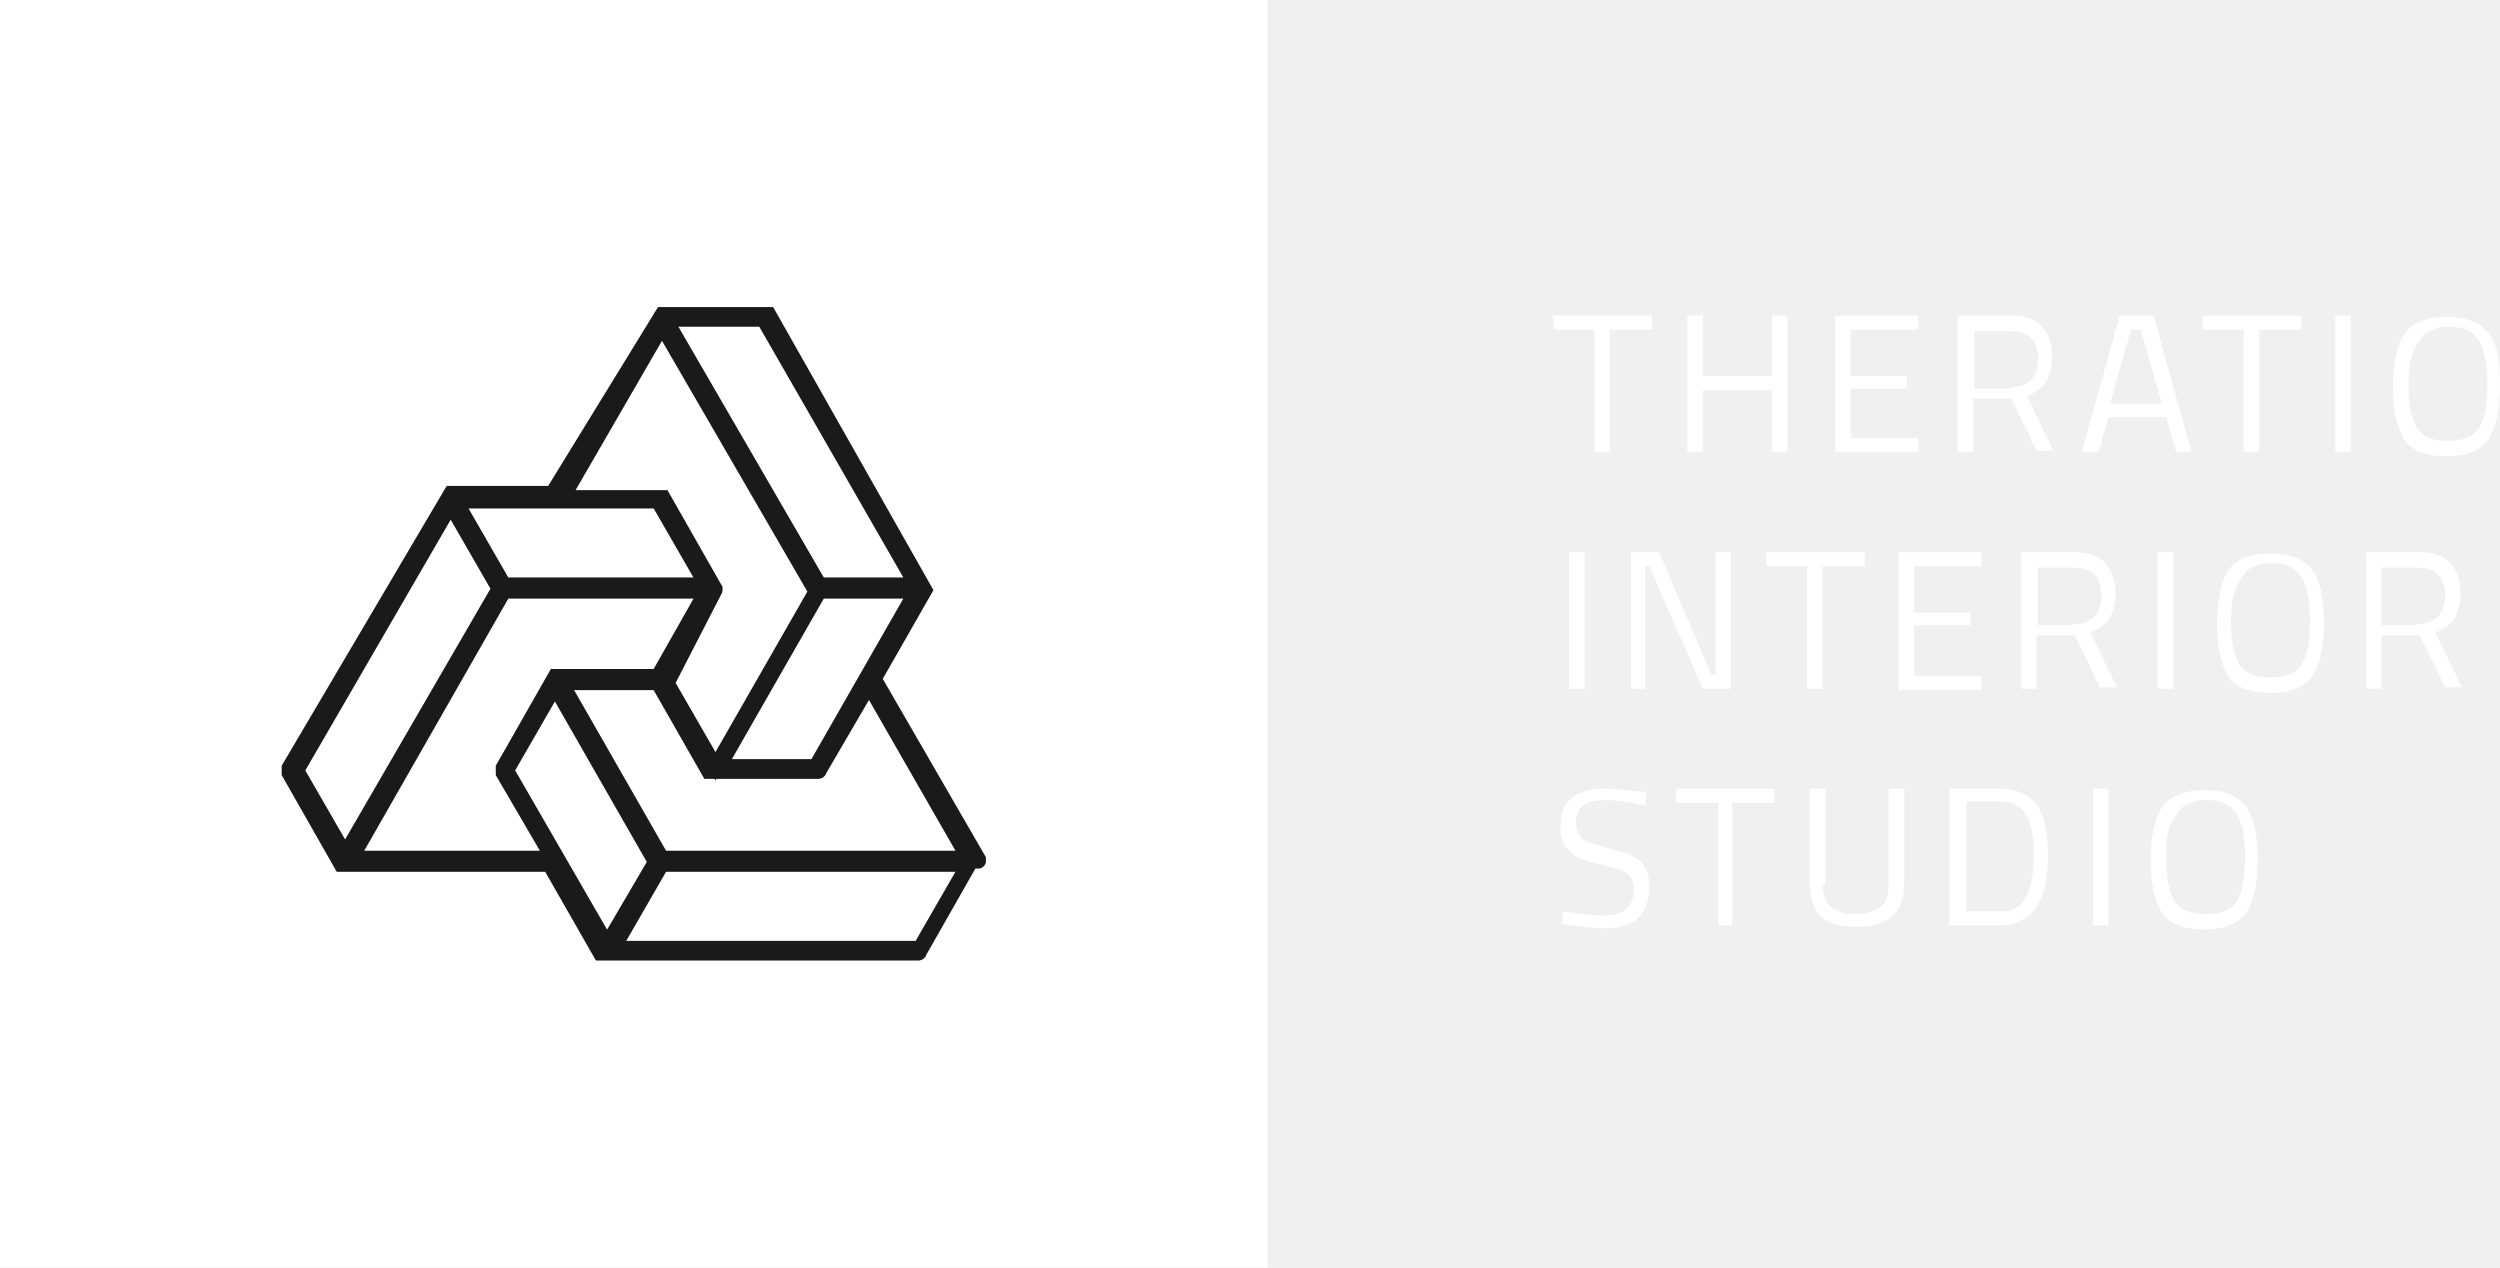
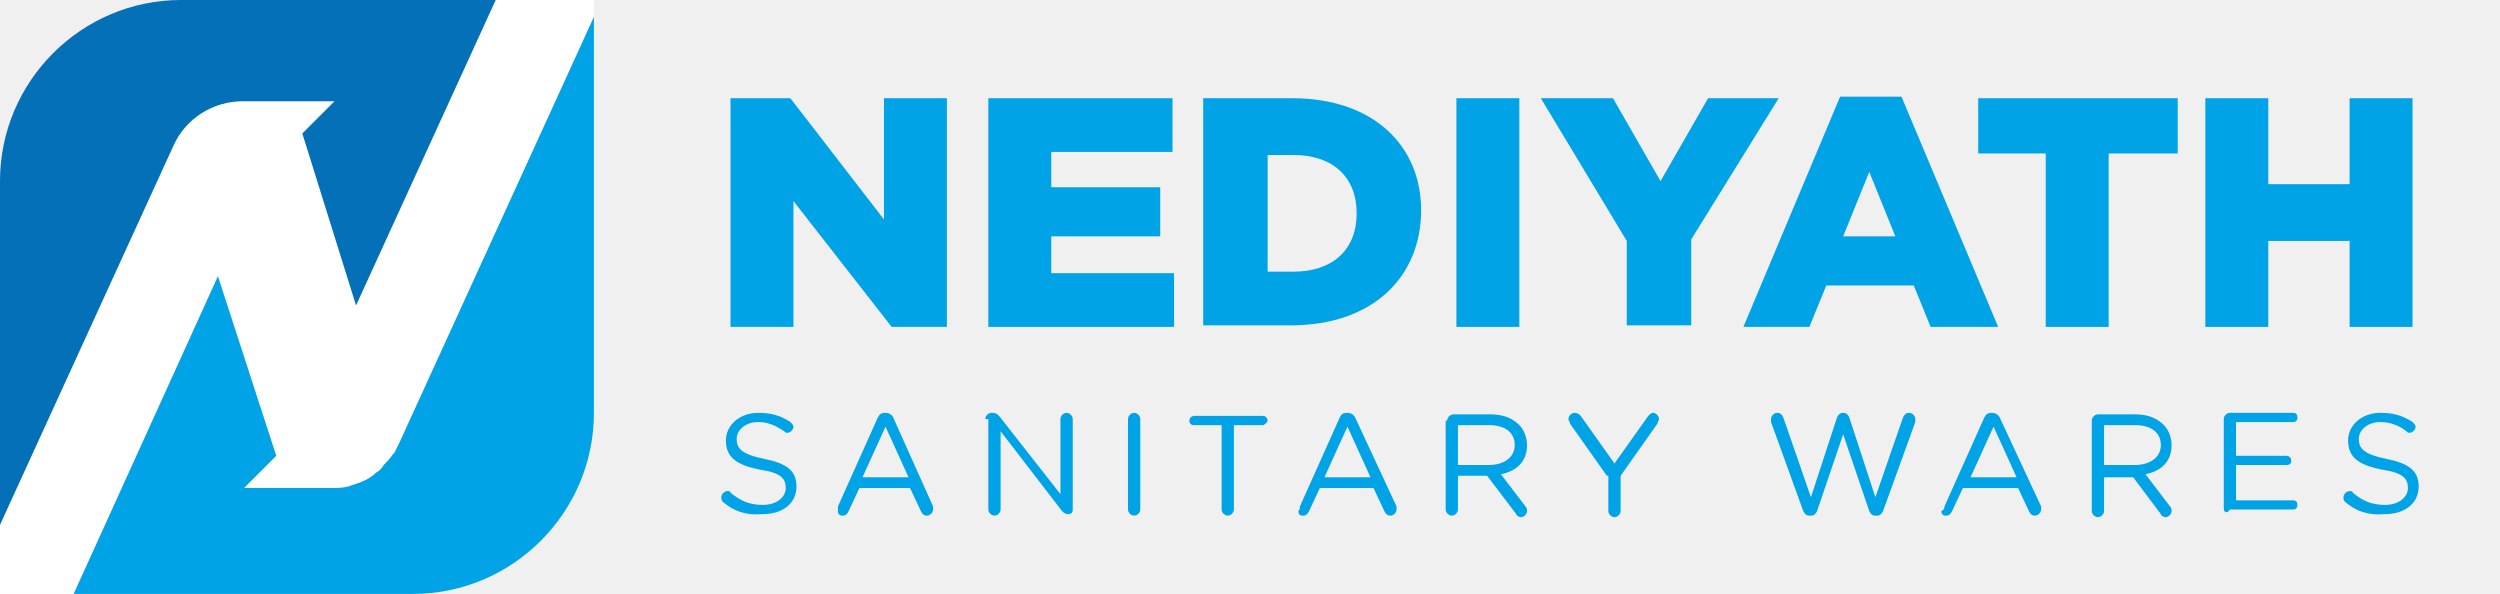
- <svg xmlns="http://www.w3.org/2000/svg" version="1.1" id="Layer_1" x="0px" y="0px" viewBox="0 0 177.5 90" style="enable-background:new 0 0 177.5 90;" xml:space="preserve">
+ <svg xmlns="http://www.w3.org/2000/svg" version="1.1" id="Layer_1" x="0px" y="0px" viewBox="0 0 162.9 38.7" style="enable-background:new 0 0 162.9 38.7;" xml:space="preserve">
  <style type="text/css">
- 	.st0{fill:#FFFFFF;}
- 	.st1{fill:#1A1A1A;stroke:#1A1A1A;stroke-miterlimit:10;}
+ 	.st0{fill:#01A3E7;}
+ 	.st1{fill:#FFFFFF;}
+ 	.st2{fill:#0370B8;}
</style>
  <g>
-     <rect class="st0" width="90" height="90" />
-     <path class="st1" d="M69.5,61.1C69.5,61.1,69.5,61.1,69.5,61.1C69.5,61.1,69.5,61.1,69.5,61.1c0-0.1,0-0.1,0-0.1c0,0,0,0,0,0   l-7.4-12.8l3.6-6.3c0,0,0,0,0,0c0,0,0,0,0,0c0,0,0,0,0,0c0,0,0,0,0,0c0,0,0,0,0,0s0,0,0,0c0,0,0,0,0,0c0,0,0,0,0,0c0,0,0,0,0,0   c0,0,0,0,0,0L54.6,22.3c0,0,0,0,0,0c0,0,0,0,0,0c0,0,0,0,0,0c0,0,0,0,0,0c0,0,0,0-0.1,0c0,0,0,0,0,0h-7.5c0,0,0,0,0,0c0,0,0,0,0,0   c0,0,0,0,0,0c0,0,0,0,0,0c0,0,0,0,0,0c0,0,0,0,0,0c0,0,0,0,0,0c0,0,0,0,0,0c0,0,0,0,0,0c0,0,0,0,0,0L39.2,35H32c0,0,0,0,0,0   c0,0,0,0,0,0c0,0,0,0,0,0c0,0,0,0,0,0c0,0,0,0,0,0c0,0,0,0,0,0c0,0,0,0,0,0c0,0,0,0,0,0c0,0,0,0,0,0c0,0,0,0,0,0L20.5,54.5   c0,0,0,0,0,0c0,0,0,0,0,0.1c0,0,0,0,0,0.1c0,0,0,0,0,0.1c0,0,0,0,0,0.1c0,0,0,0,0,0l3.7,6.5c0,0,0,0,0,0c0,0,0,0,0,0c0,0,0,0,0,0   c0,0,0,0,0,0c0,0,0,0,0,0c0,0,0,0,0,0c0,0,0.1,0,0.1,0c0,0,0,0,0,0c0,0,0,0,0,0c0,0,0,0,0,0h14.7l3.6,6.3c0,0,0,0,0,0c0,0,0,0,0,0   c0,0,0,0,0,0c0,0,0,0,0,0c0,0,0,0,0,0c0,0,0,0,0,0c0,0,0.1,0,0.1,0c0,0,0,0,0,0c0,0,0,0,0,0c0,0,0,0,0,0h22.4c0,0,0.1,0,0.1,0   c0,0,0,0,0,0c0,0,0.1,0,0.1-0.1c0,0,0,0,0,0l3.7-6.5c0,0,0,0,0,0c0,0,0,0,0,0C69.5,61.2,69.5,61.2,69.5,61.1   C69.5,61.2,69.5,61.2,69.5,61.1C69.5,61.2,69.5,61.1,69.5,61.1C69.5,61.1,69.5,61.1,69.5,61.1z M65.3,67.3H43.6l3.4-5.9h21.7   L65.3,67.3z M36,54.7l3.4-5.9l7.1,12.4L43.1,67L36,54.7z M68.7,60.9H47l-7.1-12.4h6.8l3.6,6.3c0,0,0,0,0,0c0,0,0,0,0,0c0,0,0,0,0,0   c0,0,0,0,0,0c0,0,0,0,0,0c0,0,0,0,0,0c0,0,0.1,0,0.1,0c0,0,0,0,0,0c0,0,0,0,0,0c0,0,0,0,0,0H58c0,0,0.1,0,0.1,0c0,0,0,0,0,0   c0,0,0.1,0,0.1-0.1c0,0,0,0,0,0l3.5-6L68.7,60.9z M21.1,54.7L32,35.9l3.4,5.9L24.5,60.6L21.1,54.7z M35.8,41.5l-3.4-5.9h7h7.3   l3.4,5.9H35.8z M50.8,41.9C50.8,41.9,50.8,41.9,50.8,41.9C50.8,41.9,50.8,41.9,50.8,41.9C50.9,41.8,50.9,41.8,50.8,41.9   c0-0.1,0-0.1,0-0.1c0,0,0,0,0,0s0,0,0,0c0,0,0,0,0,0c0,0,0,0,0,0c0,0,0,0,0,0c0,0,0,0,0,0l-3.7-6.5c0,0,0,0,0,0c0,0,0,0,0,0   c0,0,0,0,0,0c0,0,0,0,0,0c0,0,0,0-0.1,0c0,0,0,0,0,0h-7l7-12.1l10.9,18.8l-7.1,12.4l-3.4-5.9L50.8,41.9z M54.2,22.7L65,41.5h-6.8   L47.3,22.7H54.2z M57.9,54.4h-6.8L58.2,42H65L57.9,54.4z M25,60.9L35.8,42h14.3L46.7,48h-7.3c0,0,0,0,0,0c0,0,0,0,0,0c0,0,0,0,0,0   c0,0,0,0,0,0c0,0,0,0,0,0c0,0,0,0,0,0c0,0,0,0,0,0c0,0,0,0,0,0c0,0,0,0,0,0c0,0,0,0,0,0l-3.7,6.5c0,0,0,0,0,0c0,0,0,0,0,0.1   c0,0,0,0,0,0.1c0,0,0,0,0,0.1c0,0,0,0,0,0.1c0,0,0,0,0,0l3.5,6H25z" />
+     <g>
+       <path class="st0" d="M47.7,6.4h3.8l6.1,7.9V6.4h4.1v14.9h-3.6l-6.4-8.2v8.2h-4.1V6.4z" />
+       <path class="st0" d="M64.4,6.4h12v3.5h-7.9v2.3h7.1v3.2h-7.1v2.4h8v3.5H64.4V6.4z" />
+       <path class="st0" d="M78.5,6.4h5.7c5.3,0,8.4,3.1,8.4,7.3v0c0,4.3-3.1,7.5-8.5,7.5h-5.7V6.4z M84.3,17.7c2.5,0,4.1-1.4,4.1-3.8v0    c0-2.4-1.6-3.8-4.1-3.8h-1.7v7.6H84.3z" />
+       <path class="st0" d="M94.9,6.4H99v14.9h-4.1V6.4z" />
+       <path class="st0" d="M106,15.7l-5.6-9.3h4.7l3.1,5.4l3.1-5.4h4.6l-5.7,9.2v5.6H106V15.7z" />
+       <path class="st0" d="M119.9,6.3h4l6.3,15h-4.4l-1.1-2.7H119l-1.1,2.7h-4.3L119.9,6.3z M123.5,15.4l-1.7-4.2l-1.7,4.2H123.5z" />
+       <path class="st0" d="M133.4,10h-4.5V6.4h13V10h-4.5v11.3h-4.1V10z" />
+       <path class="st0" d="M143.7,6.4h4.1V12h5.3V6.4h4.1v14.9h-4.1v-5.6h-5.3v5.6h-4.1V6.4z" />
+     </g>
  </g>
  <g>
-     <path class="st0" d="M110.3,23.4v-1h7v1h-3v8.7h-1.1v-8.7H110.3z" />
-     <path class="st0" d="M125.8,32.1v-4.4h-4.9v4.4h-1.1v-9.7h1.1v4.3h4.9v-4.3h1.1v9.7H125.8z" />
-     <path class="st0" d="M130.3,32.1v-9.7h5.9v1h-4.8v3.3h4v0.9h-4v3.5h4.8v1H130.3z" />
-     <path class="st0" d="M140.1,28.4v3.7h-1.1v-9.7h3.6c1,0,1.8,0.2,2.3,0.7c0.5,0.5,0.8,1.2,0.8,2.2c0,1.5-0.6,2.4-1.8,2.8l1.9,3.9   h-1.2l-1.8-3.7H140.1z M142.7,27.5c1.3,0,2-0.7,2-2c0-1.4-0.7-2-2-2h-2.5v4.1H142.7z" />
-     <path class="st0" d="M147.8,32.1l2.7-9.7h2.4l2.7,9.7h-1.1l-0.7-2.5h-4.1l-0.7,2.5H147.8z M151.3,23.4l-1.5,5.3h3.7l-1.5-5.3H151.3   z" />
-     <path class="st0" d="M156.4,23.4v-1h7v1h-3v8.7h-1.1v-8.7H156.4z" />
-     <path class="st0" d="M165.8,32.1v-9.7h1.1v9.7H165.8z" />
-     <path class="st0" d="M177.5,27.4c0,1.7-0.3,3-0.8,3.8c-0.6,0.8-1.6,1.2-3,1.2s-2.5-0.4-3-1.2s-0.8-2-0.8-3.7s0.3-3,0.8-3.8   c0.6-0.8,1.6-1.2,3-1.2s2.4,0.4,3,1.2C177.3,24.4,177.5,25.6,177.5,27.4z M171,27.3c0,1.4,0.2,2.4,0.6,3.1c0.4,0.6,1.1,0.9,2.2,0.9   s1.8-0.3,2.2-0.9c0.4-0.6,0.6-1.6,0.6-3.1c0-1.4-0.2-2.5-0.6-3.1c-0.4-0.7-1.1-1-2.1-1s-1.8,0.3-2.1,1   C171.2,24.9,171,25.9,171,27.3z" />
-     <path class="st0" d="M111.4,48.9v-9.7h1.1v9.7H111.4z" />
-     <path class="st0" d="M115.8,48.9v-9.7h2l3.7,8.7h0.3v-8.7h1.1v9.7h-2l-3.8-8.7h-0.3v8.7H115.8z" />
-     <path class="st0" d="M125.4,40.2v-1h7v1h-3v8.7h-1.1v-8.7H125.4z" />
-     <path class="st0" d="M134.8,48.9v-9.7h5.9v1h-4.8v3.3h4v0.9h-4V48h4.8v1H134.8z" />
-     <path class="st0" d="M144.6,45.2v3.7h-1.1v-9.7h3.6c1,0,1.8,0.2,2.3,0.7c0.5,0.5,0.8,1.2,0.8,2.2c0,1.5-0.6,2.4-1.8,2.8l1.9,3.9   h-1.2l-1.8-3.7H144.6z M147.2,44.3c1.3,0,2-0.7,2-2c0-1.4-0.7-2-2-2h-2.5v4.1H147.2z" />
-     <path class="st0" d="M153.2,48.9v-9.7h1.1v9.7H153.2z" />
-     <path class="st0" d="M165,44.2c0,1.7-0.3,3-0.8,3.8c-0.6,0.8-1.6,1.2-3,1.2s-2.5-0.4-3-1.2s-0.8-2-0.8-3.7s0.3-3,0.8-3.8   c0.6-0.8,1.6-1.2,3-1.2s2.4,0.4,3,1.2C164.7,41.2,165,42.4,165,44.2z M158.4,44.1c0,1.4,0.2,2.4,0.6,3.1c0.4,0.6,1.1,0.9,2.2,0.9   s1.8-0.3,2.2-0.9c0.4-0.6,0.6-1.6,0.6-3.1c0-1.4-0.2-2.5-0.6-3.1c-0.4-0.7-1.1-1-2.1-1s-1.8,0.3-2.1,1   C158.6,41.7,158.4,42.7,158.4,44.1z" />
-     <path class="st0" d="M169.1,45.2v3.7H168v-9.7h3.6c1,0,1.8,0.2,2.3,0.7c0.5,0.5,0.8,1.2,0.8,2.2c0,1.5-0.6,2.4-1.8,2.8l1.9,3.9   h-1.2l-1.8-3.7H169.1z M171.6,44.3c1.3,0,2-0.7,2-2c0-1.4-0.7-2-2-2h-2.5v4.1H171.6z" />
-     <path class="st0" d="M114,56.8c-1.4,0-2.1,0.5-2.1,1.6c0,0.6,0.2,1,0.5,1.2c0.3,0.2,1,0.4,2,0.7c1,0.2,1.7,0.5,2.1,0.9   c0.4,0.3,0.6,0.9,0.6,1.7c0,2-1,3-3.1,3c-0.7,0-1.5-0.1-2.6-0.2l-0.5-0.1l0.1-0.9c1.3,0.2,2.2,0.3,2.9,0.3c1.4,0,2.1-0.6,2.1-1.9   c0-0.5-0.2-0.9-0.5-1.1c-0.3-0.2-0.9-0.4-1.7-0.6c-1.1-0.2-1.9-0.5-2.3-0.9c-0.5-0.4-0.7-1-0.7-1.9c0-1.7,1-2.6,3.1-2.6   c0.7,0,1.5,0.1,2.5,0.2l0.5,0.1l-0.1,0.9C115.5,56.9,114.6,56.8,114,56.8z" />
-     <path class="st0" d="M119,57v-1h7v1h-3v8.7H122V57H119z" />
-     <path class="st0" d="M129.4,62.8c0,1.4,0.8,2.1,2.3,2.1c0.8,0,1.4-0.2,1.8-0.5c0.4-0.3,0.6-0.9,0.6-1.6V56h1.1v6.7   c0,1.1-0.3,1.9-0.9,2.4s-1.4,0.7-2.5,0.7s-2-0.2-2.5-0.7s-0.8-1.3-0.8-2.4V56h1.1V62.8z" />
-     <path class="st0" d="M141.9,65.7h-3.5V56h3.5c1.6,0,2.6,0.6,3.1,1.9c0.3,0.7,0.4,1.7,0.4,2.8c0,2.4-0.6,4-1.8,4.6   C143.2,65.6,142.6,65.7,141.9,65.7z M144.4,60.7c0-1.9-0.4-3-1.2-3.5c-0.3-0.2-0.7-0.3-1.2-0.3h-2.4v7.8h2.4   C143.6,64.8,144.4,63.4,144.4,60.7z" />
-     <path class="st0" d="M148.6,65.7V56h1.1v9.7H148.6z" />
-     <path class="st0" d="M160.3,61c0,1.7-0.3,3-0.8,3.8c-0.6,0.8-1.6,1.2-3,1.2s-2.5-0.4-3-1.2s-0.8-2-0.8-3.7s0.3-3,0.8-3.8   c0.6-0.8,1.6-1.2,3-1.2s2.4,0.4,3,1.2C160,58,160.3,59.2,160.3,61z M153.8,60.9c0,1.4,0.2,2.4,0.6,3.1c0.4,0.6,1.1,0.9,2.2,0.9   s1.8-0.3,2.2-0.9c0.4-0.6,0.6-1.6,0.6-3.1c0-1.4-0.2-2.5-0.6-3.1c-0.4-0.7-1.1-1-2.1-1s-1.8,0.3-2.1,1   C153.9,58.5,153.8,59.5,153.8,60.9z" />
+     <g>
+       <path class="st0" d="M47.1,32.7c-0.1-0.1-0.1-0.2-0.1-0.3c0-0.2,0.2-0.4,0.4-0.4c0.1,0,0.2,0,0.2,0.1c0.6,0.5,1.2,0.8,2.1,0.8    c0.9,0,1.5-0.5,1.5-1.1v0c0-0.6-0.3-1-1.7-1.2c-1.5-0.3-2.2-0.8-2.2-1.9v0c0-1,0.9-1.8,2.1-1.8c0.9,0,1.5,0.2,2.1,0.6    c0.1,0.1,0.2,0.2,0.2,0.3c0,0.2-0.2,0.4-0.4,0.4c-0.1,0-0.1,0-0.2-0.1c-0.6-0.4-1.1-0.6-1.7-0.6c-0.8,0-1.4,0.5-1.4,1.1v0    c0,0.6,0.3,1,1.8,1.3c1.5,0.3,2.1,0.8,2.1,1.8v0c0,1.1-0.9,1.8-2.2,1.8C48.6,33.6,47.8,33.3,47.1,32.7z" />
+       <path class="st0" d="M54.6,33l2.6-5.8c0.1-0.2,0.2-0.3,0.5-0.3h0c0.2,0,0.4,0.1,0.5,0.3l2.6,5.8c0,0.1,0,0.1,0,0.2    c0,0.2-0.2,0.4-0.4,0.4c-0.2,0-0.3-0.1-0.4-0.3l-0.7-1.5H56l-0.7,1.5c-0.1,0.2-0.2,0.3-0.4,0.3c-0.2,0-0.3-0.1-0.3-0.3    C54.6,33.2,54.6,33.1,54.6,33z M59.2,31.1l-1.5-3.3l-1.5,3.3H59.2z" />
+       <path class="st0" d="M64.2,27.3c0-0.2,0.2-0.4,0.4-0.4h0.1c0.2,0,0.3,0.1,0.4,0.2l4,5.1v-4.9c0-0.2,0.2-0.4,0.4-0.4    c0.2,0,0.4,0.2,0.4,0.4v5.9c0,0.2-0.1,0.3-0.3,0.3h0c-0.2,0-0.3-0.1-0.4-0.2l-4-5.2v5.1c0,0.2-0.2,0.4-0.4,0.4    c-0.2,0-0.4-0.2-0.4-0.4V27.3z" />
+       <path class="st0" d="M73.5,27.3c0-0.2,0.2-0.4,0.4-0.4c0.2,0,0.4,0.2,0.4,0.4v5.9c0,0.2-0.2,0.4-0.4,0.4c-0.2,0-0.4-0.2-0.4-0.4    V27.3z" />
+       <path class="st0" d="M79.7,27.7h-1.9c-0.2,0-0.3-0.1-0.3-0.3s0.2-0.3,0.3-0.3h4.5c0.2,0,0.3,0.2,0.3,0.3s-0.2,0.3-0.3,0.3h-1.9    v5.5c0,0.2-0.2,0.4-0.4,0.4s-0.4-0.2-0.4-0.4V27.7z" />
+       <path class="st0" d="M84.7,33l2.6-5.8c0.1-0.2,0.2-0.3,0.5-0.3h0c0.2,0,0.4,0.1,0.5,0.3L91,33c0,0.1,0,0.1,0,0.2    c0,0.2-0.2,0.4-0.4,0.4c-0.2,0-0.3-0.1-0.4-0.3l-0.7-1.5H86l-0.7,1.5c-0.1,0.2-0.2,0.3-0.4,0.3c-0.2,0-0.3-0.1-0.3-0.3    C84.7,33.2,84.7,33.1,84.7,33z M89.3,31.1l-1.5-3.3l-1.5,3.3H89.3z" />
+       <path class="st0" d="M94.3,27.4c0-0.2,0.2-0.4,0.4-0.4h2.4c0.8,0,1.4,0.2,1.9,0.7c0.3,0.3,0.5,0.8,0.5,1.3v0    c0,1.1-0.7,1.7-1.7,1.9l1.6,2.1c0.1,0.1,0.1,0.2,0.1,0.3c0,0.2-0.2,0.4-0.4,0.4c-0.1,0-0.3-0.1-0.3-0.2L96.9,31H95v2.2    c0,0.2-0.2,0.4-0.4,0.4c-0.2,0-0.4-0.2-0.4-0.4V27.4z M97,30.3c1,0,1.7-0.5,1.7-1.3v0c0-0.8-0.6-1.3-1.7-1.3h-2v2.6H97z" />
+       <path class="st0" d="M104.7,31l-2.4-3.4c0-0.1-0.1-0.2-0.1-0.3c0-0.2,0.2-0.4,0.4-0.4c0.2,0,0.3,0.1,0.4,0.2l2.2,3.1l2.2-3.1    c0.1-0.1,0.2-0.2,0.3-0.2c0.2,0,0.4,0.2,0.4,0.4c0,0.1-0.1,0.2-0.1,0.3l-2.4,3.4v2.3c0,0.2-0.2,0.4-0.4,0.4s-0.4-0.2-0.4-0.4V31z" />
+       <path class="st0" d="M115.4,27.5c0-0.1,0-0.1,0-0.2c0-0.2,0.2-0.4,0.4-0.4c0.2,0,0.3,0.1,0.4,0.3l1.8,5.2l1.7-5.2    c0.1-0.2,0.2-0.3,0.4-0.3h0c0.2,0,0.3,0.1,0.4,0.3l1.7,5.2l1.8-5.2c0.1-0.2,0.2-0.3,0.4-0.3c0.2,0,0.4,0.2,0.4,0.4    c0,0.1,0,0.1,0,0.2l-2.1,5.8c-0.1,0.2-0.2,0.3-0.4,0.3h-0.1c-0.2,0-0.3-0.1-0.4-0.3l-1.7-5l-1.7,5c-0.1,0.2-0.2,0.3-0.4,0.3h-0.1    c-0.2,0-0.3-0.1-0.4-0.3L115.4,27.5z" />
+       <path class="st0" d="M126.7,33l2.6-5.8c0.1-0.2,0.2-0.3,0.5-0.3h0c0.2,0,0.4,0.1,0.5,0.3L133,33c0,0.1,0,0.1,0,0.2    c0,0.2-0.2,0.4-0.4,0.4c-0.2,0-0.3-0.1-0.4-0.3l-0.7-1.5h-3.6l-0.7,1.5c-0.1,0.2-0.2,0.3-0.4,0.3c-0.2,0-0.3-0.1-0.3-0.3    C126.7,33.2,126.7,33.1,126.7,33z M131.4,31.1l-1.5-3.3l-1.5,3.3H131.4z" />
+       <path class="st0" d="M136.3,27.4c0-0.2,0.2-0.4,0.4-0.4h2.4c0.8,0,1.4,0.2,1.9,0.7c0.3,0.3,0.5,0.8,0.5,1.3v0    c0,1.1-0.7,1.7-1.7,1.9l1.6,2.1c0.1,0.1,0.1,0.2,0.1,0.3c0,0.2-0.2,0.4-0.4,0.4c-0.1,0-0.3-0.1-0.3-0.2l-1.8-2.4h-1.9v2.2    c0,0.2-0.2,0.4-0.4,0.4c-0.2,0-0.4-0.2-0.4-0.4V27.4z M139.1,30.3c1,0,1.7-0.5,1.7-1.3v0c0-0.8-0.6-1.3-1.7-1.3h-2v2.6H139.1z" />
+       <path class="st0" d="M144.9,33.1v-5.8c0-0.2,0.2-0.4,0.4-0.4h4.1c0.2,0,0.3,0.1,0.3,0.3s-0.1,0.3-0.3,0.3h-3.7v2.2h3.3    c0.2,0,0.3,0.2,0.3,0.3c0,0.2-0.1,0.3-0.3,0.3h-3.3v2.3h3.7c0.2,0,0.3,0.1,0.3,0.3s-0.1,0.3-0.3,0.3h-4.1    C145.1,33.5,144.9,33.4,144.9,33.1z" />
+       <path class="st0" d="M152.8,32.7c-0.1-0.1-0.1-0.2-0.1-0.3c0-0.2,0.2-0.4,0.4-0.4c0.1,0,0.2,0,0.2,0.1c0.6,0.5,1.2,0.8,2.1,0.8    c0.9,0,1.5-0.5,1.5-1.1v0c0-0.6-0.3-1-1.7-1.2c-1.5-0.3-2.2-0.8-2.2-1.9v0c0-1,0.9-1.8,2.1-1.8c0.9,0,1.5,0.2,2.1,0.6    c0.1,0.1,0.2,0.2,0.2,0.3c0,0.2-0.2,0.4-0.4,0.4c-0.1,0-0.1,0-0.2-0.1c-0.5-0.4-1.1-0.6-1.7-0.6c-0.8,0-1.4,0.5-1.4,1.1v0    c0,0.6,0.3,1,1.8,1.3c1.5,0.3,2.1,0.8,2.1,1.8v0c0,1.1-0.9,1.8-2.2,1.8C154.3,33.6,153.5,33.3,152.8,32.7z" />
+     </g>
+   </g>
+   <g>
+     <path class="st1" d="M32.3,0l-9.1,19.9L19.7,8.6l2.1-2.1H19h-2.1h-1.2c-1.9,0-3.7,1.1-4.5,2.9L0,34.2v4.5h4.8L14.2,18L18,29.7   l-2.1,2.1h2.8l0,0h2.9c1.9,0,3.7-1.1,4.5-2.9v0L38.7,1.1V0H32.3z" />
+     <g>
+       <path class="st2" d="M32.3,0l-9.1,19.9L19.7,8.7l2.1-2.1h-6c-1.9,0-3.7,1.1-4.5,2.9L0,34.2V11.8C0,5.3,5.3,0,11.8,0H32.3z" />
+     </g>
+     <g>
+       <path class="st0" d="M38.7,1.1v25.8c0,6.5-5.3,11.8-11.8,11.8H4.8L14.2,18L18,29.7l-2.1,2.1h2.8l0,0h2.9c0.4,0,0.7,0,1.1-0.1    c0.1,0,0.2-0.1,0.3-0.1c0.6-0.2,1.1-0.4,1.5-0.8c0.2-0.1,0.4-0.3,0.5-0.5c0.2-0.2,0.4-0.4,0.6-0.7c0,0,0.1-0.1,0.1-0.1    c0.1-0.2,0.2-0.4,0.3-0.6l0,0L38.7,1.1z" />
+     </g>
  </g>
</svg>
